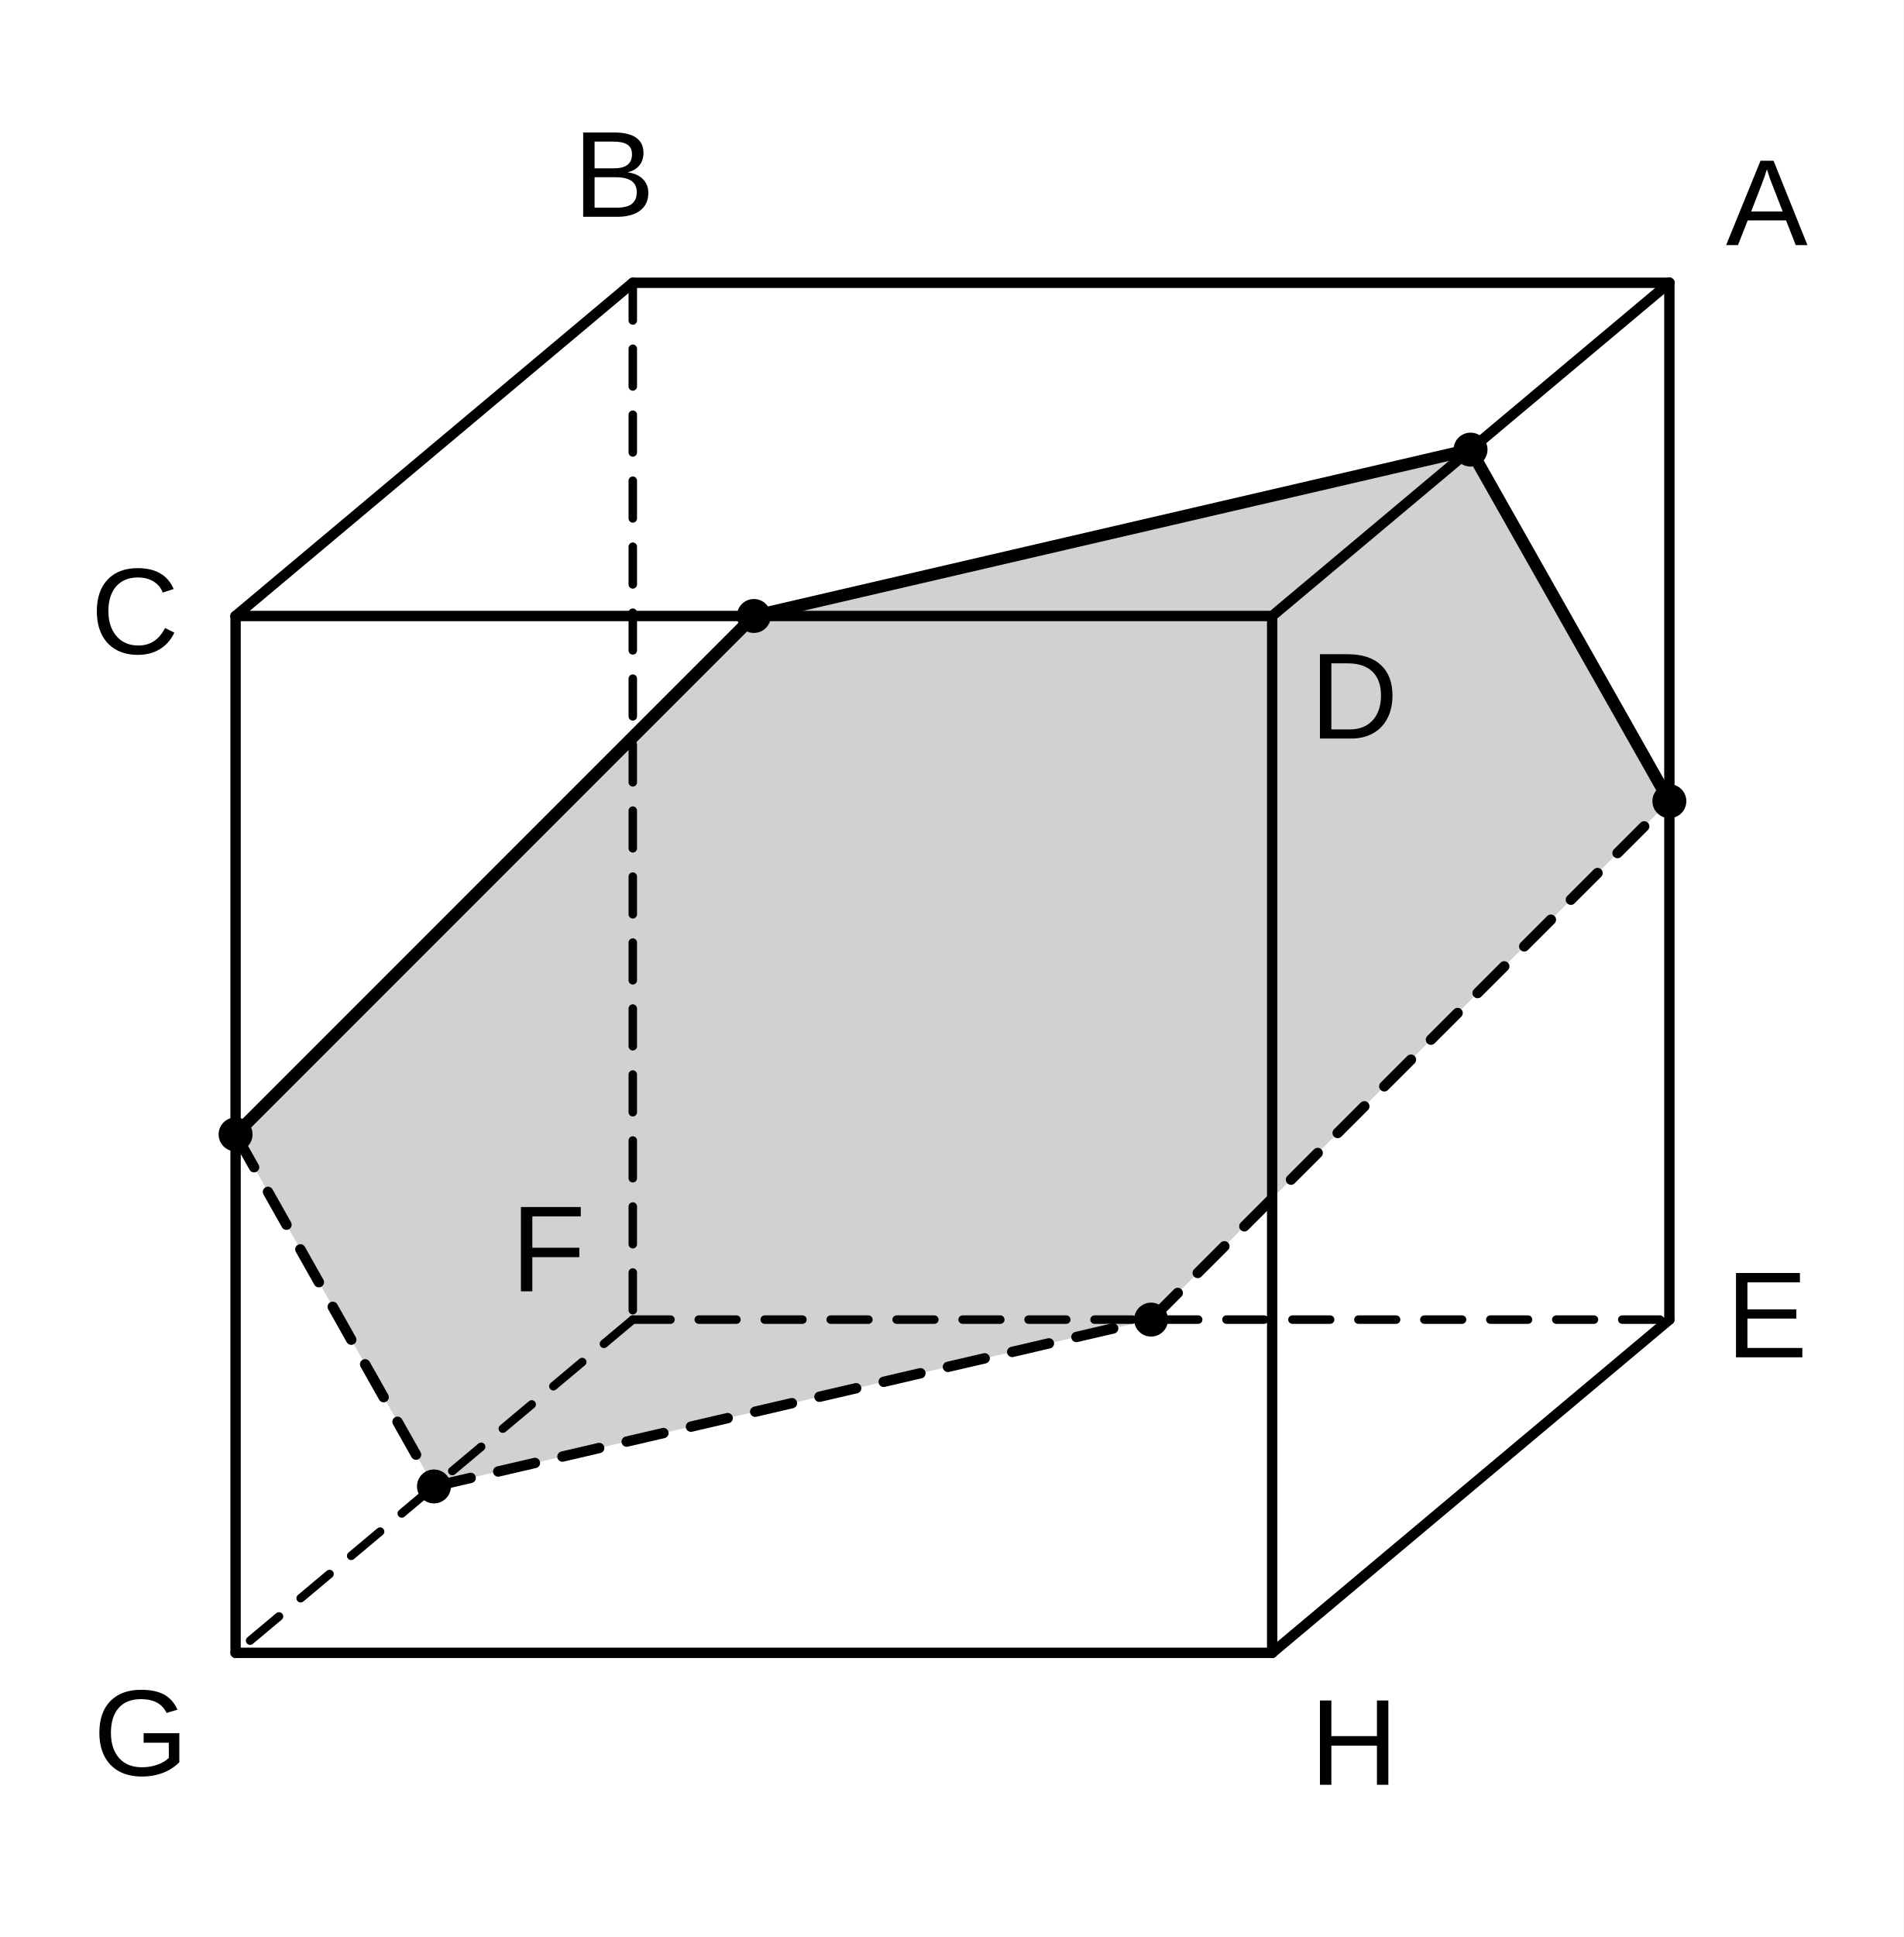
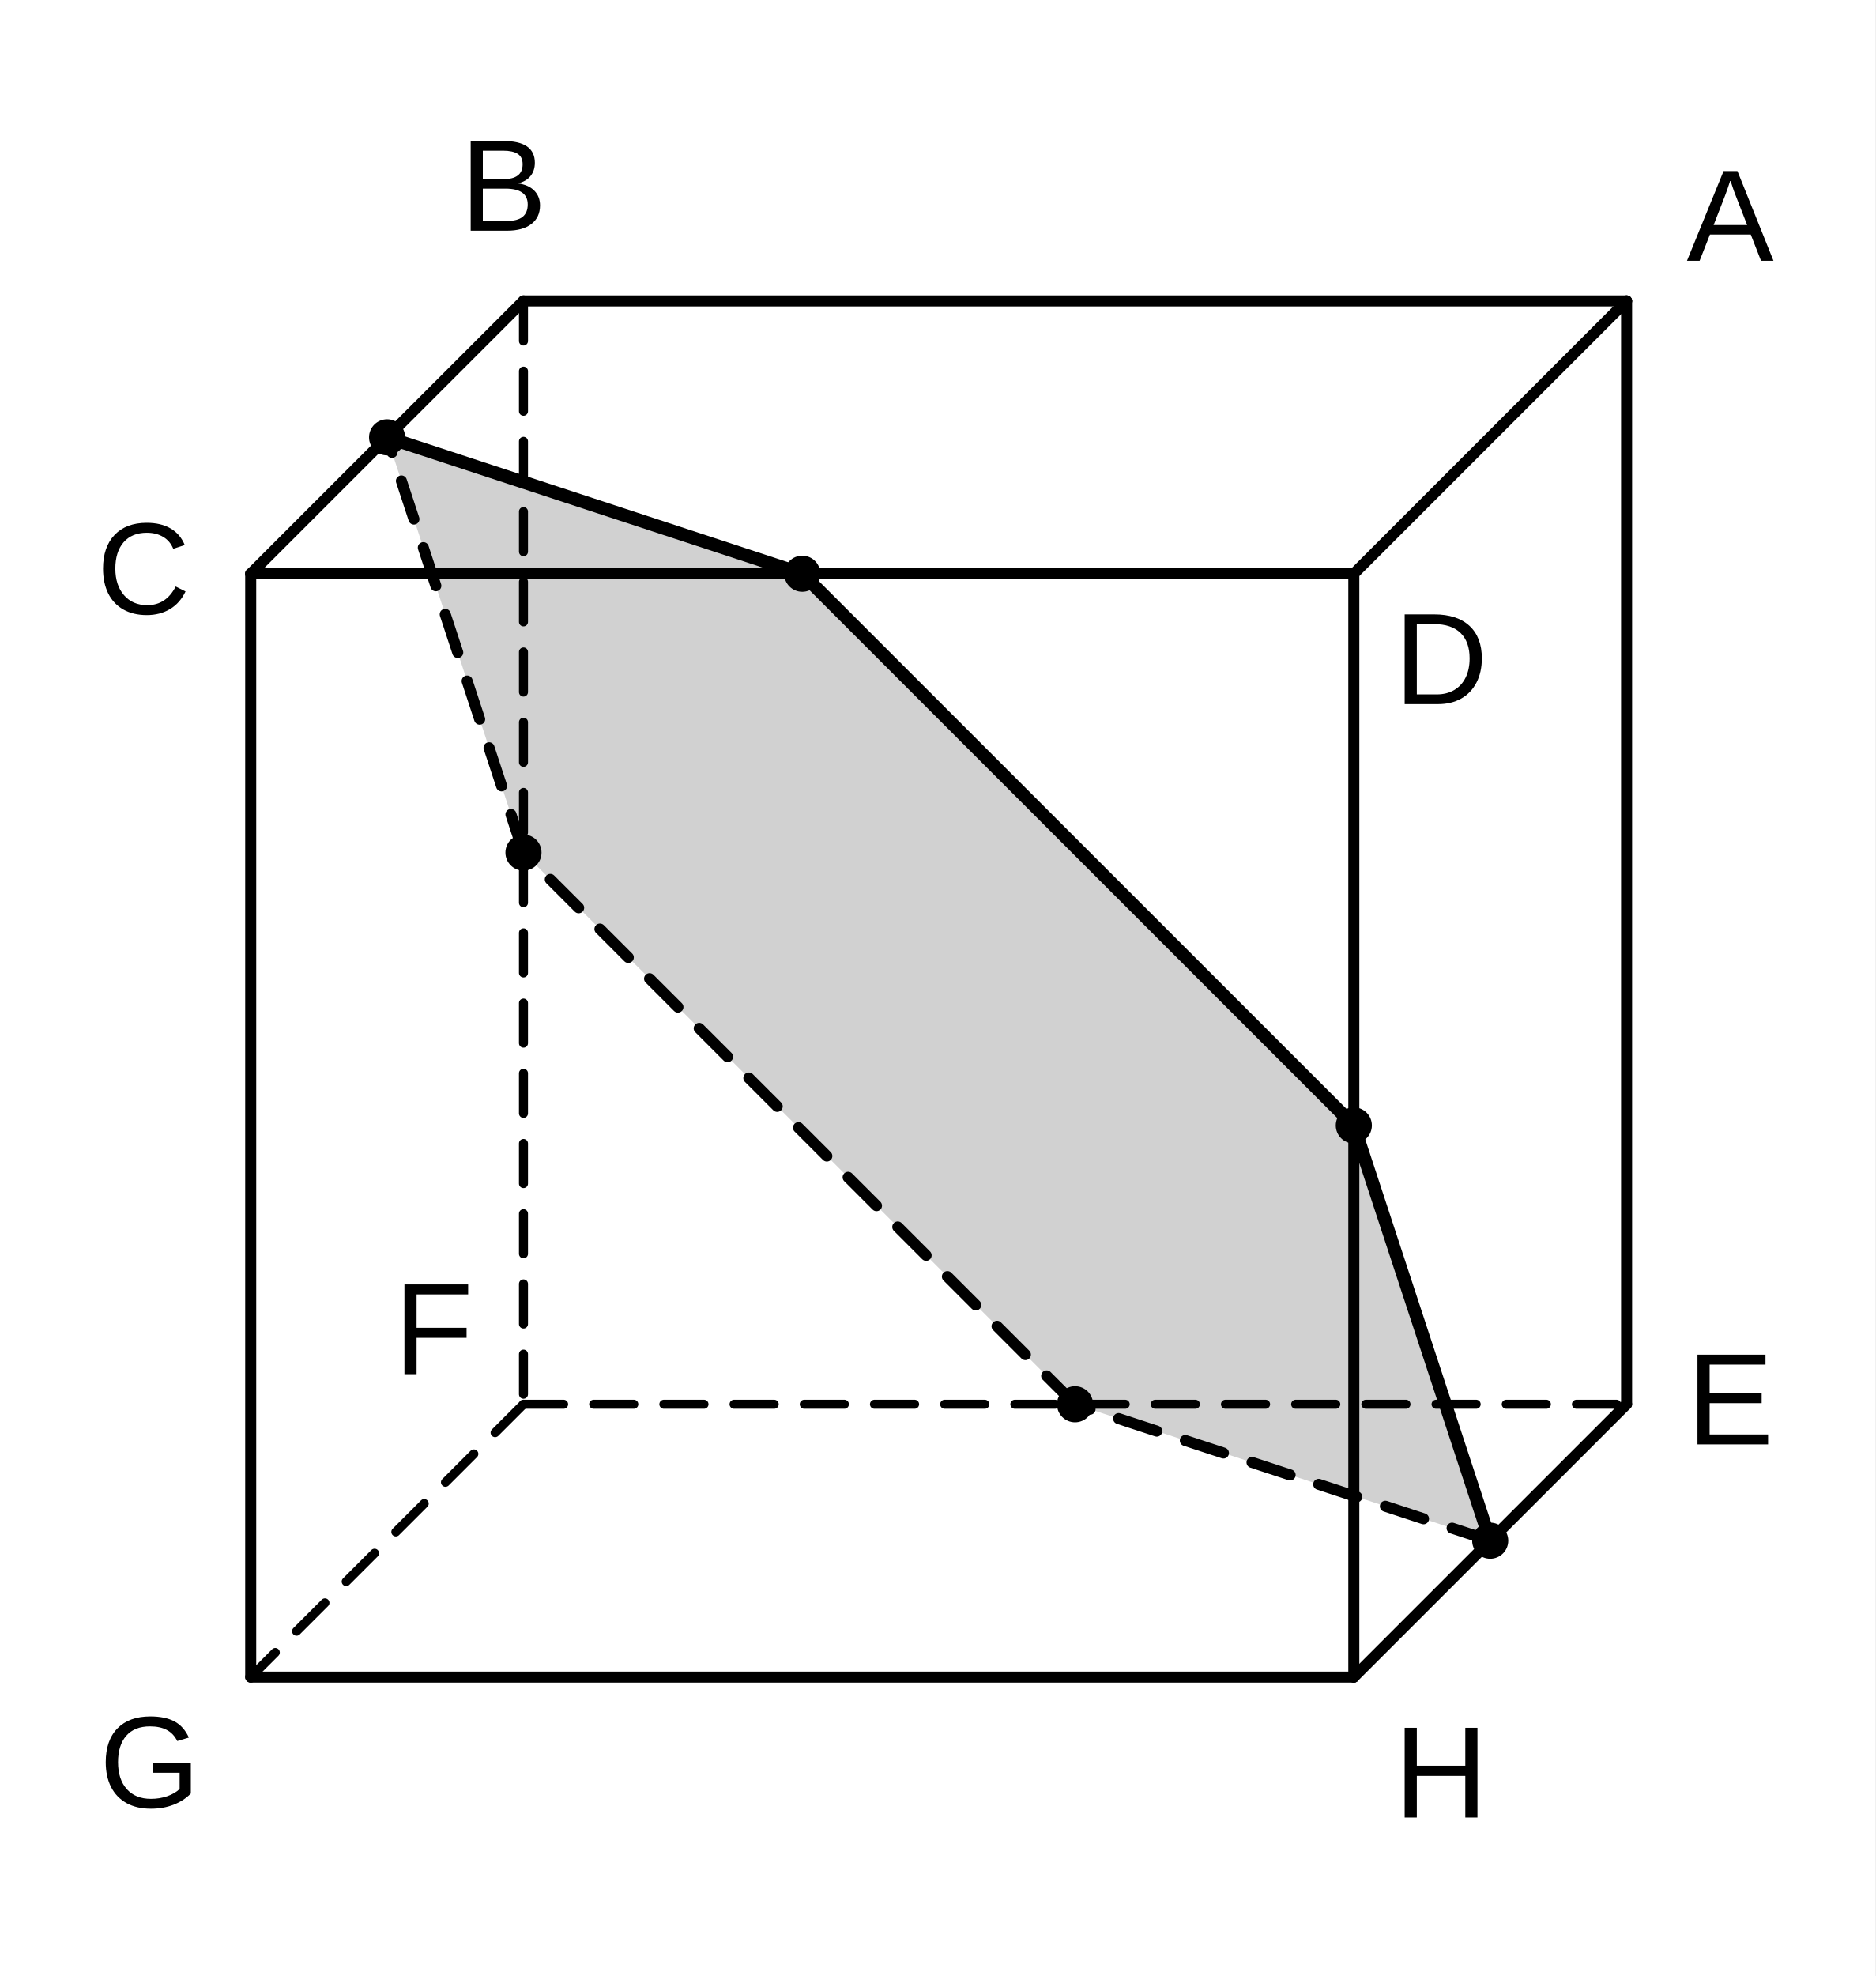
- <svg xmlns="http://www.w3.org/2000/svg" viewBox="0 0 404 411" font-family="Arial, Helvetica, 'Liberation Sans', sans-serif">
+ <svg xmlns="http://www.w3.org/2000/svg" viewBox="0 0 374 394" font-family="Arial, Helvetica, 'Liberation Sans', sans-serif">
  <rect width="100%" height="100%" fill="#fff" />
-   <polygon points="312.1,95.4 160.0,130.7 50.0,240.7 92.1,315.4 244.3,280.0 354.3,170.0" fill="#9a9a9a" fill-opacity="0.45" stroke="none" />
-   <line x1="134.3" y1="60.0" x2="134.3" y2="280.0" stroke="#000" stroke-width="1.8" stroke-dasharray="8 6" stroke-linecap="round" />
-   <line x1="134.3" y1="280.0" x2="354.3" y2="280.0" stroke="#000" stroke-width="1.8" stroke-dasharray="8 6" stroke-linecap="round" />
-   <line x1="134.3" y1="280.0" x2="50.0" y2="350.7" stroke="#000" stroke-width="1.8" stroke-dasharray="8 6" stroke-linecap="round" />
-   <line x1="50.0" y1="130.7" x2="270.0" y2="130.7" stroke="#000" stroke-width="2.2" stroke-linecap="round" />
-   <line x1="270.0" y1="130.7" x2="270.0" y2="350.7" stroke="#000" stroke-width="2.2" stroke-linecap="round" />
-   <line x1="270.0" y1="350.7" x2="50.0" y2="350.7" stroke="#000" stroke-width="2.2" stroke-linecap="round" />
-   <line x1="50.0" y1="350.7" x2="50.0" y2="130.7" stroke="#000" stroke-width="2.2" stroke-linecap="round" />
-   <line x1="134.3" y1="60.0" x2="354.3" y2="60.0" stroke="#000" stroke-width="2.2" stroke-linecap="round" />
-   <line x1="354.3" y1="60.0" x2="354.3" y2="280.0" stroke="#000" stroke-width="2.2" stroke-linecap="round" />
-   <line x1="50.0" y1="130.7" x2="134.3" y2="60.0" stroke="#000" stroke-width="2.2" stroke-linecap="round" />
-   <line x1="270.0" y1="130.7" x2="354.3" y2="60.0" stroke="#000" stroke-width="2.2" stroke-linecap="round" />
-   <line x1="270.0" y1="350.7" x2="354.3" y2="280.0" stroke="#000" stroke-width="2.2" stroke-linecap="round" />
-   <text x="366.3" y="52.0" text-anchor="start" font-size="26">A</text>
-   <text x="130.3" y="46.0" text-anchor="middle" font-size="26">B</text>
-   <text x="38.0" y="138.7" text-anchor="end" font-size="26">C</text>
-   <text x="278.0" y="156.7" text-anchor="start" font-size="26">D</text>
-   <text x="366.3" y="288.0" text-anchor="start" font-size="26">E</text>
-   <text x="124.3" y="274.0" text-anchor="end" font-size="26">F</text>
-   <text x="40.0" y="376.7" text-anchor="end" font-size="26">G</text>
-   <text x="278.0" y="378.7" text-anchor="start" font-size="26">H</text>
-   <line x1="312.1" y1="95.4" x2="160.0" y2="130.7" stroke="#000" stroke-width="2.6" stroke-linecap="round" />
-   <line x1="160.0" y1="130.7" x2="50.0" y2="240.7" stroke="#000" stroke-width="2.6" stroke-linecap="round" />
-   <line x1="50.0" y1="240.7" x2="92.1" y2="315.4" stroke="#000" stroke-width="2.2" stroke-dasharray="8 6" stroke-linecap="round" />
-   <line x1="92.1" y1="315.4" x2="244.3" y2="280.0" stroke="#000" stroke-width="2.2" stroke-dasharray="8 6" stroke-linecap="round" />
-   <line x1="244.3" y1="280.0" x2="354.3" y2="170.0" stroke="#000" stroke-width="2.2" stroke-dasharray="8 6" stroke-linecap="round" />
-   <line x1="354.3" y1="170.0" x2="312.1" y2="95.4" stroke="#000" stroke-width="2.6" stroke-linecap="round" />
-   <circle cx="312.1" cy="95.4" r="3.6" fill="#000" />
-   <circle cx="160.0" cy="130.7" r="3.6" fill="#000" />
-   <circle cx="50.0" cy="240.7" r="3.6" fill="#000" />
-   <circle cx="92.1" cy="315.4" r="3.6" fill="#000" />
-   <circle cx="244.3" cy="280.0" r="3.6" fill="#000" />
-   <circle cx="354.3" cy="170.0" r="3.6" fill="#000" />
+   <polygon points="77.2,87.2 160.0,114.4 270.0,224.4 297.2,307.2 214.4,280.0 104.4,170.0" fill="#9a9a9a" fill-opacity="0.45" stroke="none" />
+   <line x1="104.4" y1="60.0" x2="104.4" y2="280.0" stroke="#000" stroke-width="1.8" stroke-dasharray="8 6" stroke-linecap="round" />
+   <line x1="104.4" y1="280.0" x2="324.4" y2="280.0" stroke="#000" stroke-width="1.8" stroke-dasharray="8 6" stroke-linecap="round" />
+   <line x1="104.4" y1="280.0" x2="50.0" y2="334.4" stroke="#000" stroke-width="1.8" stroke-dasharray="8 6" stroke-linecap="round" />
+   <line x1="50.0" y1="114.4" x2="270.0" y2="114.4" stroke="#000" stroke-width="2.2" stroke-linecap="round" />
+   <line x1="270.0" y1="114.4" x2="270.0" y2="334.4" stroke="#000" stroke-width="2.2" stroke-linecap="round" />
+   <line x1="270.0" y1="334.4" x2="50.0" y2="334.4" stroke="#000" stroke-width="2.2" stroke-linecap="round" />
+   <line x1="50.0" y1="334.4" x2="50.0" y2="114.4" stroke="#000" stroke-width="2.2" stroke-linecap="round" />
+   <line x1="104.4" y1="60.0" x2="324.4" y2="60.0" stroke="#000" stroke-width="2.2" stroke-linecap="round" />
+   <line x1="324.4" y1="60.0" x2="324.4" y2="280.0" stroke="#000" stroke-width="2.2" stroke-linecap="round" />
+   <line x1="50.0" y1="114.4" x2="104.4" y2="60.0" stroke="#000" stroke-width="2.2" stroke-linecap="round" />
+   <line x1="270.0" y1="114.4" x2="324.4" y2="60.0" stroke="#000" stroke-width="2.2" stroke-linecap="round" />
+   <line x1="270.0" y1="334.4" x2="324.4" y2="280.0" stroke="#000" stroke-width="2.2" stroke-linecap="round" />
+   <text x="336.4" y="52.0" text-anchor="start" font-size="26">A</text>
+   <text x="100.4" y="46.0" text-anchor="middle" font-size="26">B</text>
+   <text x="38.0" y="122.4" text-anchor="end" font-size="26">C</text>
+   <text x="278.0" y="140.4" text-anchor="start" font-size="26">D</text>
+   <text x="336.4" y="288.0" text-anchor="start" font-size="26">E</text>
+   <text x="94.4" y="274.0" text-anchor="end" font-size="26">F</text>
+   <text x="40.0" y="360.4" text-anchor="end" font-size="26">G</text>
+   <text x="278.0" y="362.4" text-anchor="start" font-size="26">H</text>
+   <line x1="77.2" y1="87.2" x2="160.0" y2="114.4" stroke="#000" stroke-width="2.6" stroke-linecap="round" />
+   <line x1="160.0" y1="114.4" x2="270.0" y2="224.4" stroke="#000" stroke-width="2.6" stroke-linecap="round" />
+   <line x1="270.0" y1="224.4" x2="297.2" y2="307.2" stroke="#000" stroke-width="2.6" stroke-linecap="round" />
+   <line x1="297.2" y1="307.2" x2="214.4" y2="280.0" stroke="#000" stroke-width="2.2" stroke-dasharray="8 6" stroke-linecap="round" />
+   <line x1="214.4" y1="280.0" x2="104.4" y2="170.0" stroke="#000" stroke-width="2.2" stroke-dasharray="8 6" stroke-linecap="round" />
+   <line x1="104.4" y1="170.0" x2="77.2" y2="87.2" stroke="#000" stroke-width="2.2" stroke-dasharray="8 6" stroke-linecap="round" />
+   <circle cx="77.2" cy="87.2" r="3.6" fill="#000" />
+   <circle cx="160.0" cy="114.4" r="3.6" fill="#000" />
+   <circle cx="270.0" cy="224.4" r="3.6" fill="#000" />
+   <circle cx="297.2" cy="307.2" r="3.6" fill="#000" />
+   <circle cx="214.4" cy="280.0" r="3.6" fill="#000" />
+   <circle cx="104.4" cy="170.0" r="3.6" fill="#000" />
</svg>
